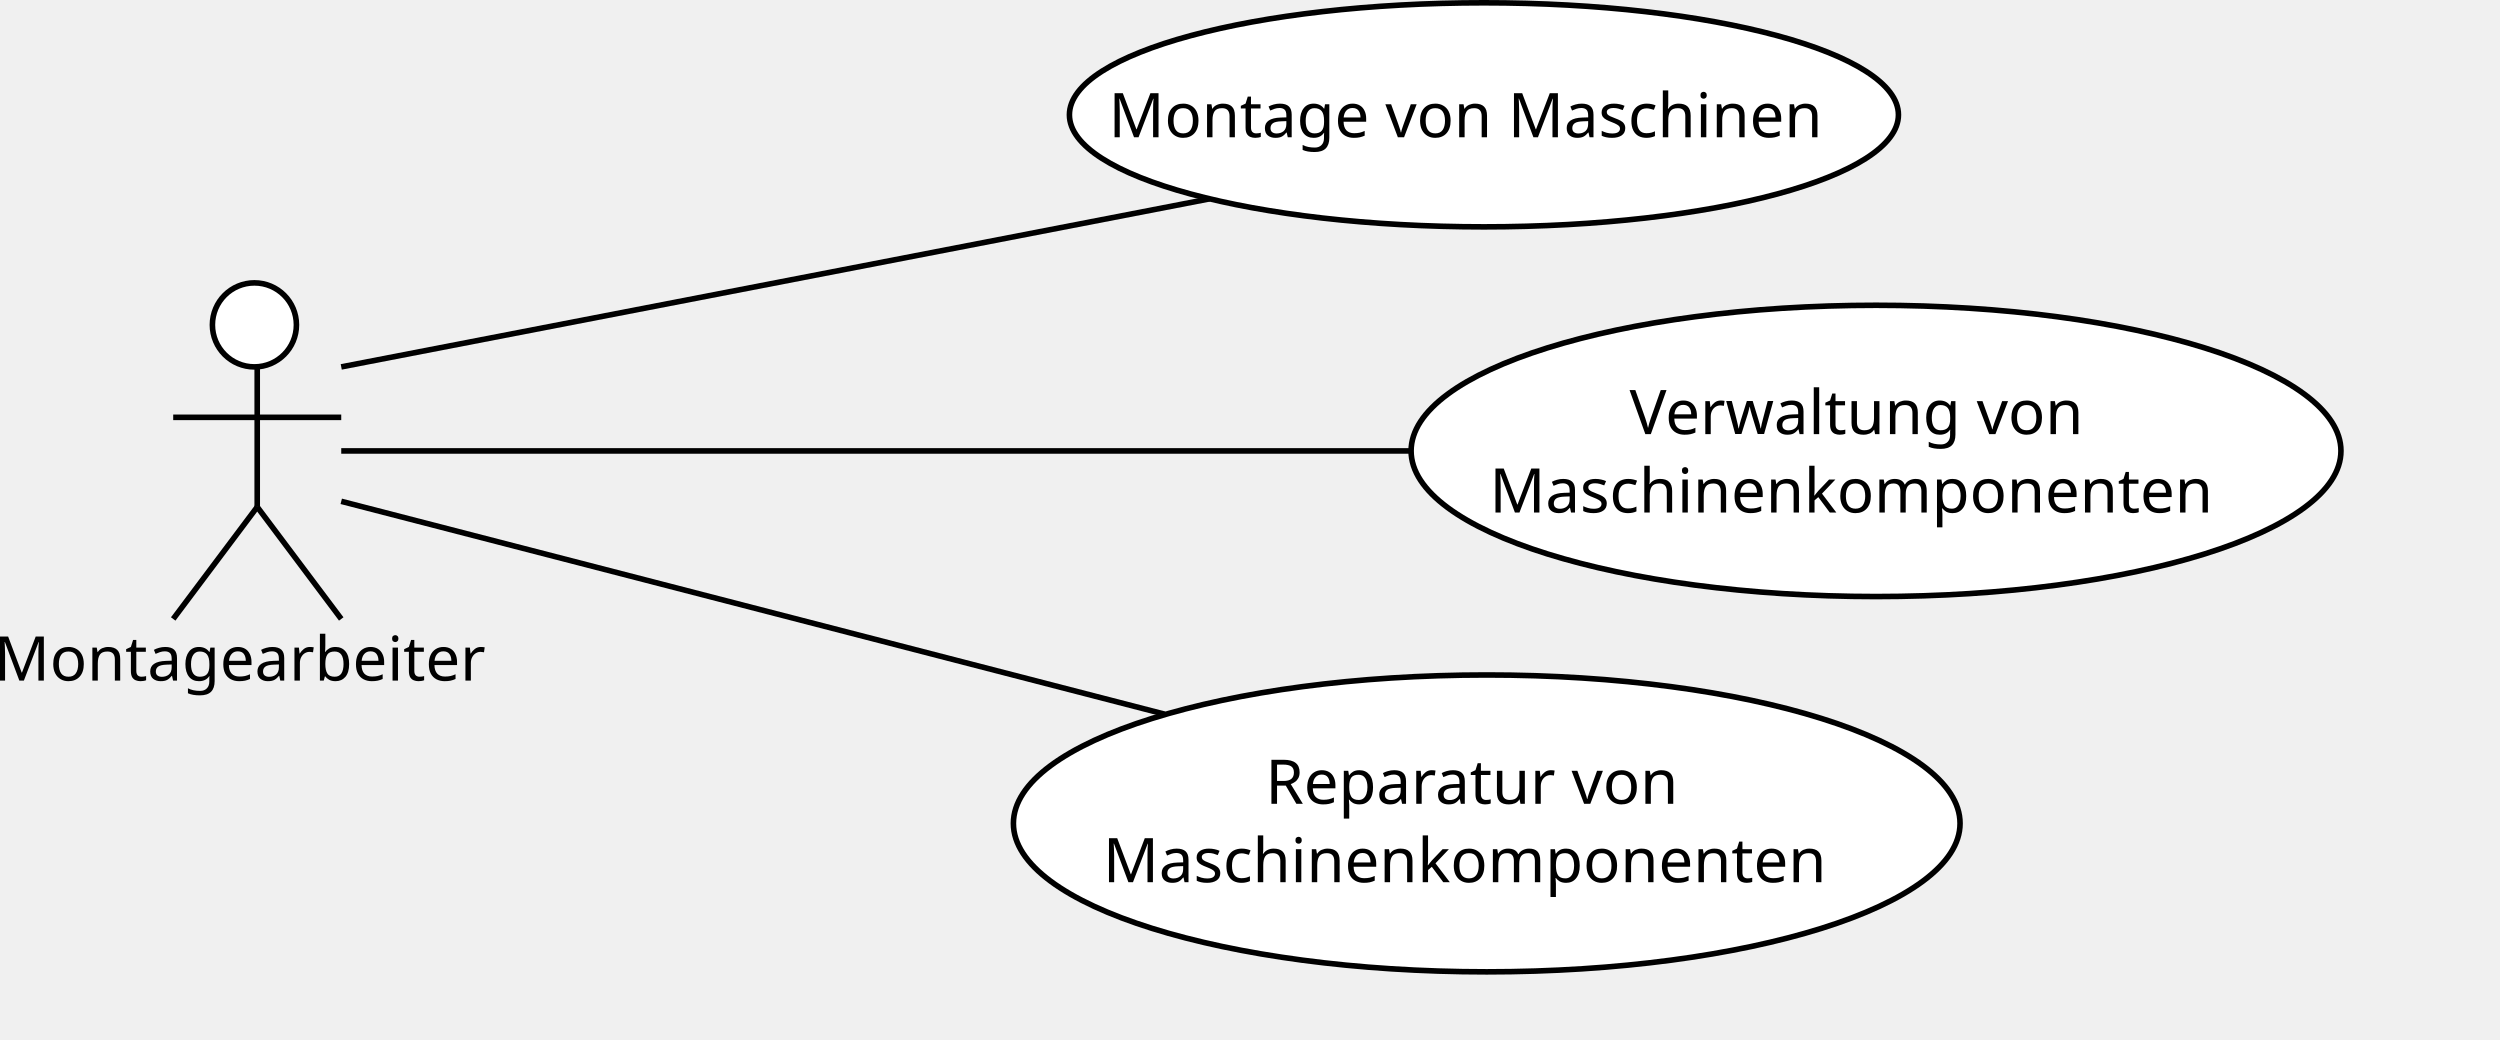
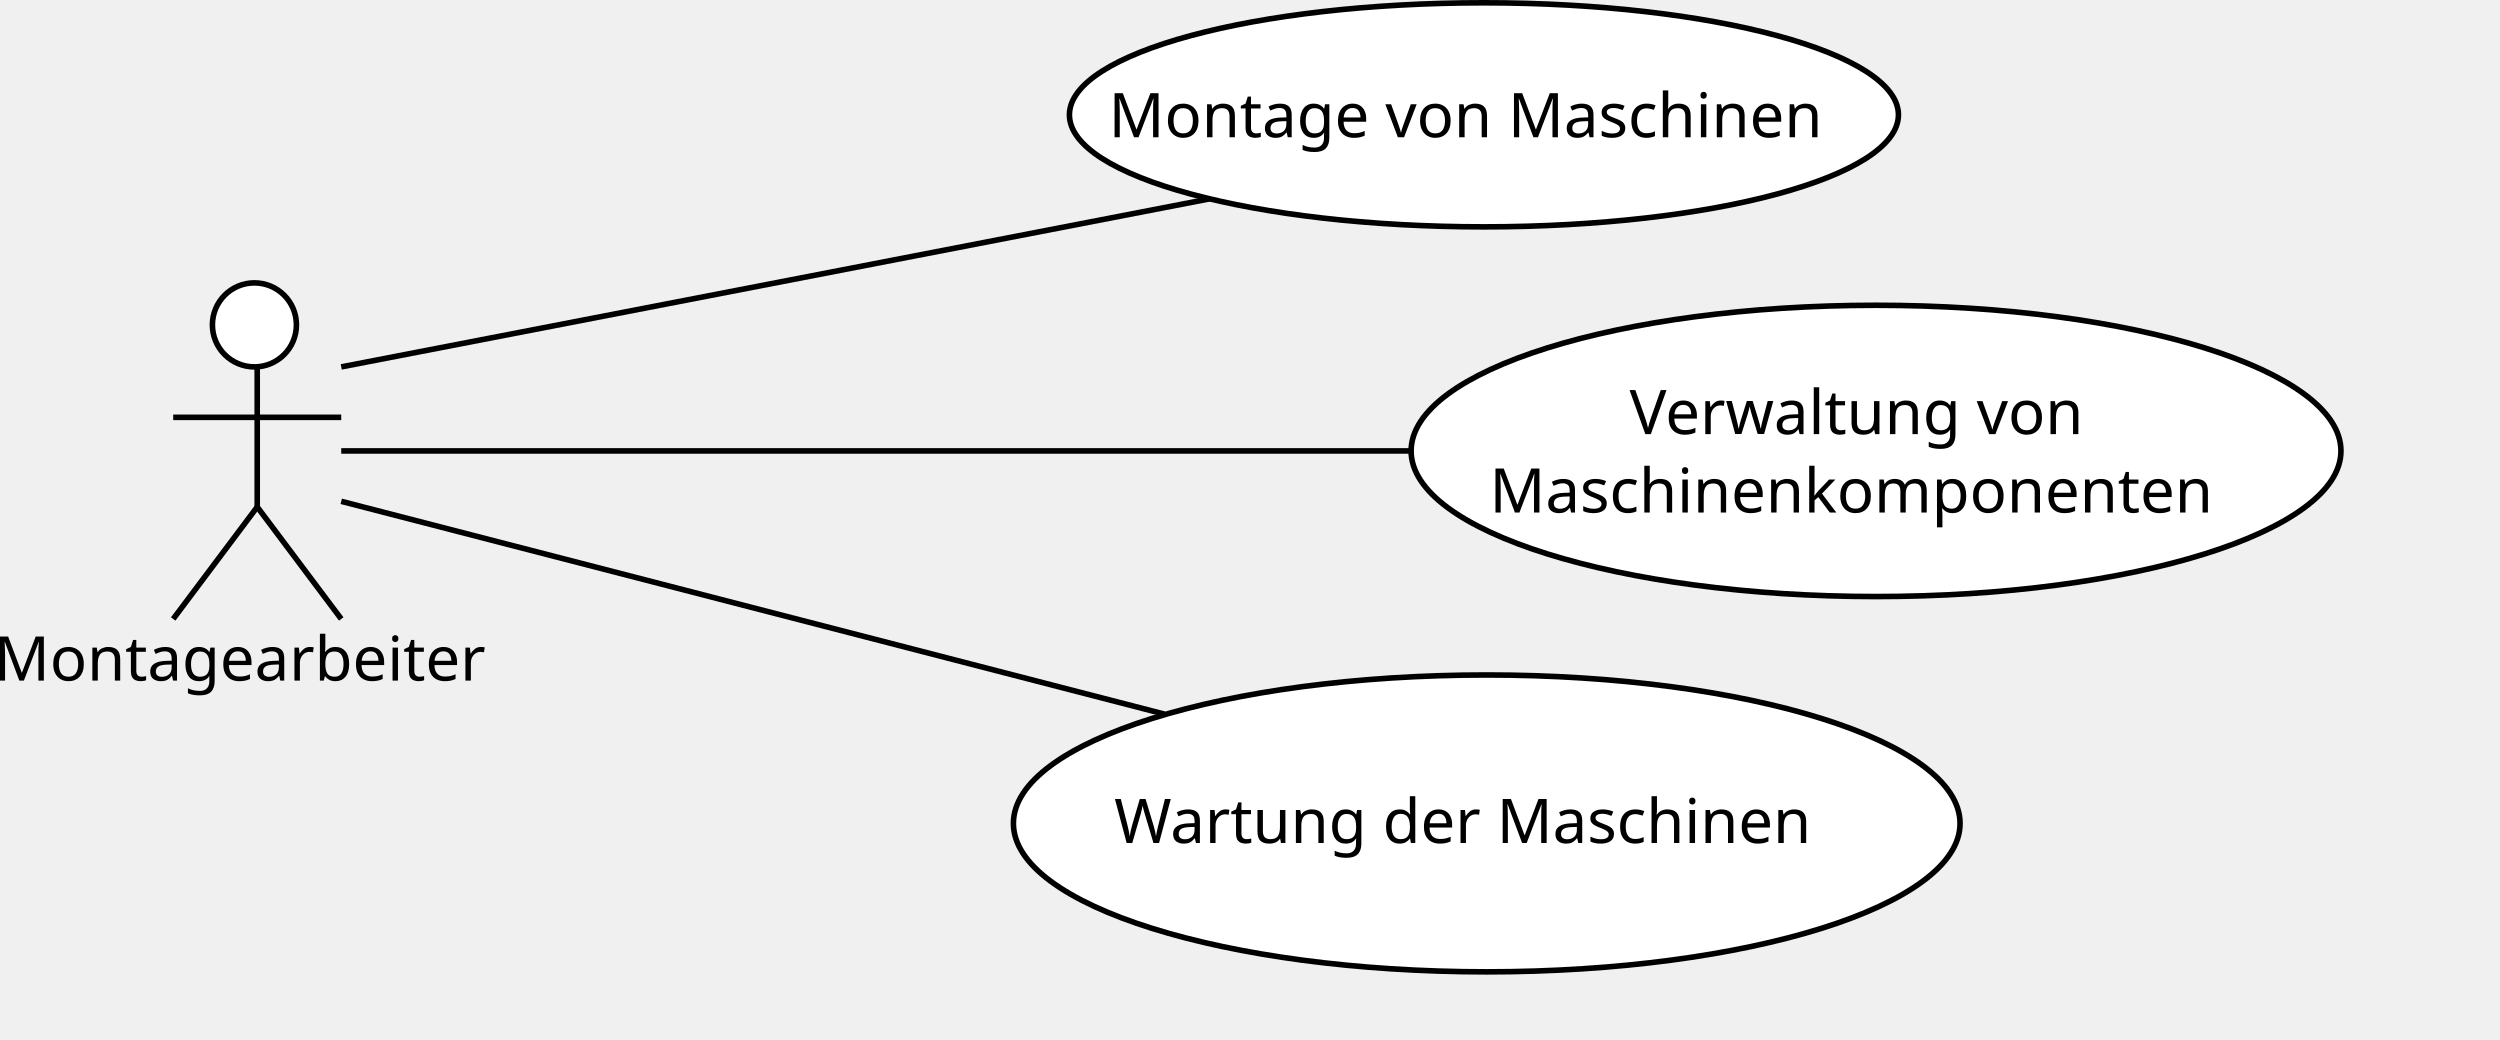
- <svg xmlns="http://www.w3.org/2000/svg" width="300.907pt" stroke-miterlimit="10" font-weight="normal" height="125.132pt" font-style="normal" font-size="12" id="svg4914" version="1.1" style="font-style:normal;font-weight:normal;font-size:12px;font-family:Dialog;color-interpolation:auto;fill:#000000;fill-opacity:0;stroke:#000000;stroke-width:1;stroke-linecap:square;stroke-linejoin:miter;stroke-miterlimit:10;stroke-dasharray:none;stroke-dashoffset:0;stroke-opacity:0;color-rendering:auto;image-rendering:auto;shape-rendering:auto;text-rendering:auto">
+ <svg xmlns="http://www.w3.org/2000/svg" width="320.708pt" stroke-miterlimit="10" font-weight="normal" height="133.366pt" font-style="normal" font-size="12" id="svg2" version="1.1" style="font-style:normal;font-weight:normal;font-size:12px;font-family:Dialog;color-interpolation:auto;fill:#000000;fill-opacity:0;stroke:#000000;stroke-width:1;stroke-linecap:square;stroke-linejoin:miter;stroke-miterlimit:10;stroke-dasharray:none;stroke-dashoffset:0;stroke-opacity:0;color-rendering:auto;image-rendering:auto;shape-rendering:auto;text-rendering:auto">
  <defs id="genericDefs">
    <defs id="defs1">
      <clipPath id="clipPath1" clipPathUnits="userSpaceOnUse">
-         <path id="path4921" d="m -7,-7 166,0 0,58 -166,0 0,-58 z" />
+         <path id="path9" d="m -7,-7 166,0 0,58 -166,0 0,-58 z" />
      </clipPath>
      <clipPath id="clipPath2" clipPathUnits="userSpaceOnUse">
-         <path id="path4924" d="m 0,0 0,40 148,0 0,-40 z" />
+         <path id="path12" d="m 0,0 0,40 148,0 0,-40 z" />
      </clipPath>
      <clipPath id="clipPath3" clipPathUnits="userSpaceOnUse">
-         <path id="path4927" d="m -7,-7 48,0 0,78 -48,0 0,-78 z" />
+         <path id="path15" d="m -7,-7 48,0 0,78 -48,0 0,-78 z" />
      </clipPath>
      <clipPath id="clipPath4" clipPathUnits="userSpaceOnUse">
-         <path id="path4930" d="m -7,-7 187,0 0,71 -187,0 0,-71 z" />
+         <path id="path18" d="m -7,-7 187,0 0,71 -187,0 0,-71 z" />
      </clipPath>
      <clipPath id="clipPath5" clipPathUnits="userSpaceOnUse">
-         <path id="path4933" d="m 0,0 0,53 169,0 0,-53 z" />
+         <path id="path21" d="m 0,0 0,53 169,0 0,-53 z" />
      </clipPath>
      <clipPath id="clipPath6" clipPathUnits="userSpaceOnUse">
-         <path id="path4936" d="m -7,-7 184,0 0,70 -184,0 0,-70 z" />
+         <path id="path24" d="m -7,-7 184,0 0,70 -184,0 0,-70 z" />
      </clipPath>
      <clipPath id="clipPath7" clipPathUnits="userSpaceOnUse">
-         <path id="path4939" d="m 0,0 0,52 166,0 0,-52 z" />
+         <path id="path27" d="m 0,0 0,52 166,0 0,-52 z" />
      </clipPath>
      <clipPath id="clipPath8" clipPathUnits="userSpaceOnUse">
-         <path id="path4942" d="m -112,-14 336,0 0,42 -336,0 0,-42 z" />
+         <path id="path30" d="m -112,-14 336,0 0,42 -336,0 0,-42 z" />
      </clipPath>
      <clipPath id="clipPath9" clipPathUnits="userSpaceOnUse">
-         <path id="path4945" d="M 0,0 259,0 259,134 0,134 0,0 Z" />
+         <path id="path33" d="M 0,0 359,0 359,234 0,234 0,0 Z" />
      </clipPath>
      <clipPath id="clipPath10" clipPathUnits="userSpaceOnUse">
-         <path id="path4948" d="m 0,0 0,125 91,0 0,9 168,0 0,-134 z" />
+         <path id="path36" d="m 141,175 0,14 -112,0 0,-14 z M 0,0 0,234 359,234 359,0 Z" />
      </clipPath>
      <clipPath id="clipPath11" clipPathUnits="userSpaceOnUse">
-         <path id="path4951" d="M 0,0 251,0 251,142 0,142 0,0 Z" />
+         <path id="path39" d="M 0,0 351,0 351,242 0,242 0,0 Z" />
      </clipPath>
      <clipPath id="clipPath12" clipPathUnits="userSpaceOnUse">
-         <path id="path4954" d="m 0,0 0,71 91,0 0,14 -91,0 0,57 251,0 0,-142 z" />
+         <path id="path42" d="m 141,121 0,14 -112,0 0,-14 z M 0,0 0,242 351,242 351,0 Z" />
      </clipPath>
      <clipPath id="clipPath13" clipPathUnits="userSpaceOnUse">
-         <path id="path4957" d="M 0,0 295,0 295,104 0,104 0,0 Z" />
+         <path id="path45" d="M 0,0 395,0 395,204 0,204 0,0 Z" />
      </clipPath>
      <clipPath id="clipPath14" clipPathUnits="userSpaceOnUse">
-         <path id="path4960" d="m 0,0 0,80 91,0 0,14 -91,0 0,10 295,0 0,-104 z" />
+         <path id="path48" d="m 141,130 0,14 -112,0 0,-14 z M 0,0 0,204 395,204 395,0 Z" />
      </clipPath>
    </defs>
  </defs>
-   <g id="g5712" transform="matrix(0.8989362,0,0,0.8989362,-10.85878,-1.348404)">
-     <g font-size="11" transform="translate(203,2)" id="g4966" style="font-size:11px;font-family:sans-serif;fill:#ffffff;fill-opacity:1;stroke:#ffffff;stroke-opacity:1;text-rendering:geometricPrecision">
-       <ellipse rx="74" ry="20" clip-path="url(#clipPath1)" cx="74" cy="20" id="ellipse4968" style="stroke:none" />
+   <g id="g4383" transform="matrix(0.9580915,0,0,0.9580915,-11.57335,-1.437137)">
+     <g font-size="11" transform="translate(203,2)" id="g54" style="font-size:11px;font-family:sans-serif;fill:#ffffff;fill-opacity:1;stroke:#ffffff;stroke-opacity:1;text-rendering:geometricPrecision">
+       <ellipse rx="74" ry="20" clip-path="url(#clipPath1)" cx="74" cy="20" id="ellipse56" style="stroke:none" />
    </g>
-     <g font-size="11" transform="translate(203,2)" stroke-miterlimit="0" id="g4970" style="font-size:11px;font-family:sans-serif;fill:#000000;fill-opacity:1;stroke:#000000;stroke-linecap:butt;stroke-linejoin:round;stroke-miterlimit:0;stroke-opacity:1;text-rendering:geometricPrecision">
-       <ellipse rx="74" ry="20" clip-path="url(#clipPath1)" cx="74" cy="20" id="ellipse4972" style="fill:none" />
+     <g font-size="11" transform="translate(203,2)" stroke-miterlimit="0" id="g58" style="font-size:11px;font-family:sans-serif;fill:#000000;fill-opacity:1;stroke:#000000;stroke-linecap:butt;stroke-linejoin:round;stroke-miterlimit:0;stroke-opacity:1;text-rendering:geometricPrecision">
+       <ellipse rx="74" ry="20" clip-path="url(#clipPath1)" cx="74" cy="20" id="ellipse60" style="fill:none" />
    </g>
-     <g font-size="11" transform="translate(203,2)" id="g4974" style="font-size:11px;font-family:sans-serif;fill:#000000;fill-opacity:1;stroke:#000000;stroke-opacity:1;text-rendering:geometricPrecision">
-       <text x="7" xml:space="preserve" y="24" clip-path="url(#clipPath2)" id="text4976" style="stroke:none">Montage von Maschinen</text>
+     <g font-size="11" transform="translate(203,2)" id="g62" style="font-size:11px;font-family:sans-serif;fill:#000000;fill-opacity:1;stroke:#000000;stroke-opacity:1;text-rendering:geometricPrecision">
+       <text x="7" xml:space="preserve" y="24" clip-path="url(#clipPath2)" id="text64" style="stroke:none">Montage von Maschinen</text>
    </g>
-     <g font-size="11" transform="translate(43,52)" id="g4978" style="font-size:11px;font-family:sans-serif;fill:#ffffff;fill-opacity:1;stroke:#ffffff;stroke-opacity:1;text-rendering:geometricPrecision">
-       <circle r="7.5" clip-path="url(#clipPath3)" cx="14.5" cy="7.5" id="circle4980" style="stroke:none" />
+     <g font-size="11" transform="translate(43,52)" id="g66" style="font-size:11px;font-family:sans-serif;fill:#ffffff;fill-opacity:1;stroke:#ffffff;stroke-opacity:1;text-rendering:geometricPrecision">
+       <circle r="7.5" clip-path="url(#clipPath3)" cx="14.5" cy="7.5" id="circle68" style="stroke:none" />
    </g>
-     <g font-size="11" transform="translate(43,52)" stroke-miterlimit="0" id="g4982" style="font-size:11px;font-family:sans-serif;fill:#000000;fill-opacity:1;stroke:#000000;stroke-linecap:butt;stroke-linejoin:round;stroke-miterlimit:0;stroke-opacity:1;text-rendering:geometricPrecision">
-       <circle r="7.5" clip-path="url(#clipPath3)" cx="14.5" cy="7.5" id="circle4984" style="fill:none" />
-       <line y2="40" x1="15" clip-path="url(#clipPath3)" x2="15" y1="15" id="line4986" style="fill:none" />
-       <line y2="24" x1="0" clip-path="url(#clipPath3)" x2="30" y1="24" id="line4988" style="fill:none" />
-       <line y2="60" x1="15" clip-path="url(#clipPath3)" x2="0" y1="40" id="line4990" style="fill:none" />
-       <line y2="60" x1="15" clip-path="url(#clipPath3)" x2="30" y1="40" id="line4992" style="fill:none" />
+     <g font-size="11" transform="translate(43,52)" stroke-miterlimit="0" id="g70" style="font-size:11px;font-family:sans-serif;fill:#000000;fill-opacity:1;stroke:#000000;stroke-linecap:butt;stroke-linejoin:round;stroke-miterlimit:0;stroke-opacity:1;text-rendering:geometricPrecision">
+       <circle r="7.5" clip-path="url(#clipPath3)" cx="14.5" cy="7.5" id="circle72" style="fill:none" />
+       <line y2="40" x1="15" clip-path="url(#clipPath3)" x2="15" y1="15" id="line74" style="fill:none" />
+       <line y2="24" x1="0" clip-path="url(#clipPath3)" x2="30" y1="24" id="line76" style="fill:none" />
+       <line y2="60" x1="15" clip-path="url(#clipPath3)" x2="0" y1="40" id="line78" style="fill:none" />
+       <line y2="60" x1="15" clip-path="url(#clipPath3)" x2="30" y1="40" id="line80" style="fill:none" />
    </g>
-     <g font-size="11" transform="translate(193,122)" id="g4994" style="font-size:11px;font-family:sans-serif;fill:#ffffff;fill-opacity:1;stroke:#ffffff;stroke-opacity:1;text-rendering:geometricPrecision">
-       <ellipse rx="84.5" ry="26.5" clip-path="url(#clipPath4)" cx="84.5" cy="26.5" id="ellipse4996" style="stroke:none" />
+     <g font-size="11" transform="translate(193,122)" id="g82" style="font-size:11px;font-family:sans-serif;fill:#ffffff;fill-opacity:1;stroke:#ffffff;stroke-opacity:1;text-rendering:geometricPrecision">
+       <ellipse rx="84.5" ry="26.5" clip-path="url(#clipPath4)" cx="84.5" cy="26.5" id="ellipse84" style="stroke:none" />
    </g>
-     <g font-size="11" transform="translate(193,122)" stroke-miterlimit="0" id="g4998" style="font-size:11px;font-family:sans-serif;fill:#000000;fill-opacity:1;stroke:#000000;stroke-linecap:butt;stroke-linejoin:round;stroke-miterlimit:0;stroke-opacity:1;text-rendering:geometricPrecision">
-       <ellipse rx="84.5" ry="26.5" clip-path="url(#clipPath4)" cx="84.5" cy="26.5" id="ellipse5000" style="fill:none" />
+     <g font-size="11" transform="translate(193,122)" stroke-miterlimit="0" id="g86" style="font-size:11px;font-family:sans-serif;fill:#000000;fill-opacity:1;stroke:#000000;stroke-linecap:butt;stroke-linejoin:round;stroke-miterlimit:0;stroke-opacity:1;text-rendering:geometricPrecision">
+       <ellipse rx="84.5" ry="26.5" clip-path="url(#clipPath4)" cx="84.5" cy="26.5" id="ellipse88" style="fill:none" />
    </g>
-     <g font-size="11" transform="translate(193,122)" id="g5002" style="font-size:11px;font-family:sans-serif;fill:#000000;fill-opacity:1;stroke:#000000;stroke-opacity:1;text-rendering:geometricPrecision">
-       <text x="45" xml:space="preserve" y="23" clip-path="url(#clipPath5)" id="text5004" style="stroke:none">Reparatur von</text>
-       <text x="16" xml:space="preserve" y="37" clip-path="url(#clipPath5)" id="text5006" style="stroke:none">Maschinenkomponenten</text>
+     <g font-size="11" transform="translate(193,122)" id="g90" style="font-size:11px;font-family:sans-serif;fill:#000000;fill-opacity:1;stroke:#000000;stroke-opacity:1;text-rendering:geometricPrecision">
+       <text x="18" xml:space="preserve" y="30" clip-path="url(#clipPath5)" id="text92" style="stroke:none">Wartung der Maschinen</text>
    </g>
-     <g font-size="11" transform="translate(264,56)" id="g5008" style="font-size:11px;font-family:sans-serif;fill:#ffffff;fill-opacity:1;stroke:#ffffff;stroke-opacity:1;text-rendering:geometricPrecision">
-       <ellipse rx="83" ry="26" clip-path="url(#clipPath6)" cx="83" cy="26" id="ellipse5010" style="stroke:none" />
+     <g font-size="11" transform="translate(264,56)" id="g94" style="font-size:11px;font-family:sans-serif;fill:#ffffff;fill-opacity:1;stroke:#ffffff;stroke-opacity:1;text-rendering:geometricPrecision">
+       <ellipse rx="83" ry="26" clip-path="url(#clipPath6)" cx="83" cy="26" id="ellipse96" style="stroke:none" />
    </g>
-     <g font-size="11" transform="translate(264,56)" stroke-miterlimit="0" id="g5012" style="font-size:11px;font-family:sans-serif;fill:#000000;fill-opacity:1;stroke:#000000;stroke-linecap:butt;stroke-linejoin:round;stroke-miterlimit:0;stroke-opacity:1;text-rendering:geometricPrecision">
-       <ellipse rx="83" ry="26" clip-path="url(#clipPath6)" cx="83" cy="26" id="ellipse5014" style="fill:none" />
+     <g font-size="11" transform="translate(264,56)" stroke-miterlimit="0" id="g98" style="font-size:11px;font-family:sans-serif;fill:#000000;fill-opacity:1;stroke:#000000;stroke-linecap:butt;stroke-linejoin:round;stroke-miterlimit:0;stroke-opacity:1;text-rendering:geometricPrecision">
+       <ellipse rx="83" ry="26" clip-path="url(#clipPath6)" cx="83" cy="26" id="ellipse100" style="fill:none" />
    </g>
-     <g font-size="11" transform="translate(264,56)" id="g5016" style="font-size:11px;font-family:sans-serif;fill:#000000;fill-opacity:1;stroke:#000000;stroke-opacity:1;text-rendering:geometricPrecision">
-       <text x="39" xml:space="preserve" y="23" clip-path="url(#clipPath7)" id="text5018" style="stroke:none">Verwaltung von</text>
-       <text x="14" xml:space="preserve" y="37" clip-path="url(#clipPath7)" id="text5020" style="stroke:none">Maschinenkomponenten</text>
+     <g font-size="11" transform="translate(264,56)" id="g102" style="font-size:11px;font-family:sans-serif;fill:#000000;fill-opacity:1;stroke:#000000;stroke-opacity:1;text-rendering:geometricPrecision">
+       <text x="39" xml:space="preserve" y="23" clip-path="url(#clipPath7)" id="text104" style="stroke:none">Verwaltung von</text>
+       <text x="14" xml:space="preserve" y="37" clip-path="url(#clipPath7)" id="text106" style="stroke:none">Maschinenkomponenten</text>
    </g>
-     <g font-size="11" transform="translate(2,112)" id="g5022" style="font-size:11px;font-family:sans-serif;fill:#000000;fill-opacity:1;stroke:#000000;stroke-opacity:1;text-rendering:geometricPrecision">
-       <text x="9" xml:space="preserve" y="11" clip-path="url(#clipPath8)" id="text5024" style="stroke:none">Montagearbeiter</text>
+     <g font-size="11" transform="translate(2,112)" id="g108" style="font-size:11px;font-family:sans-serif;fill:#000000;fill-opacity:1;stroke:#000000;stroke-opacity:1;text-rendering:geometricPrecision">
+       <text x="9" xml:space="preserve" y="11" clip-path="url(#clipPath8)" id="text110" style="stroke:none">Montagearbeiter</text>
    </g>
-     <g font-size="11" transform="translate(23,-13)" id="g5026" style="font-size:11px;font-family:sans-serif;fill:#000000;fill-opacity:1;stroke:#000000;stroke-linecap:butt;stroke-linejoin:round;stroke-opacity:1;text-rendering:geometricPrecision">
-       <line y2="50" x1="50" clip-path="url(#clipPath10)" x2="205" y1="80" id="line5028" style="fill:none" />
+     <g font-size="11" transform="translate(-27,-63)" id="g112" style="font-size:11px;font-family:sans-serif;fill:#000000;fill-opacity:1;stroke:#000000;stroke-linecap:butt;stroke-linejoin:round;stroke-opacity:1;text-rendering:geometricPrecision">
+       <line y2="100" x1="100" clip-path="url(#clipPath10)" x2="255" y1="130" id="line114" style="fill:none" />
    </g>
-     <g font-size="11" transform="translate(23,41)" id="g5030" style="font-size:11px;font-family:sans-serif;fill:#000000;fill-opacity:1;stroke:#000000;stroke-linecap:butt;stroke-linejoin:round;stroke-opacity:1;text-rendering:geometricPrecision">
-       <line y2="88" x1="50" clip-path="url(#clipPath12)" x2="197" y1="50" id="line5032" style="fill:none" />
+     <g font-size="11" transform="translate(-27,-9)" id="g116" style="font-size:11px;font-family:sans-serif;fill:#000000;fill-opacity:1;stroke:#000000;stroke-linecap:butt;stroke-linejoin:round;stroke-opacity:1;text-rendering:geometricPrecision">
+       <line y2="138" x1="100" clip-path="url(#clipPath12)" x2="247" y1="100" id="line118" style="fill:none" />
    </g>
-     <g font-size="11" transform="translate(23,32)" id="g5034" style="font-size:11px;font-family:sans-serif;fill:#000000;fill-opacity:1;stroke:#000000;stroke-linecap:butt;stroke-linejoin:round;stroke-opacity:1;text-rendering:geometricPrecision">
-       <line y2="50" x1="50" clip-path="url(#clipPath14)" x2="241" y1="50" id="line5036" style="fill:none" />
+     <g font-size="11" transform="translate(-27,-18)" id="g120" style="font-size:11px;font-family:sans-serif;fill:#000000;fill-opacity:1;stroke:#000000;stroke-linecap:butt;stroke-linejoin:round;stroke-opacity:1;text-rendering:geometricPrecision">
+       <line y2="100" x1="100" clip-path="url(#clipPath14)" x2="291" y1="100" id="line122" style="fill:none" />
    </g>
  </g>
</svg>
